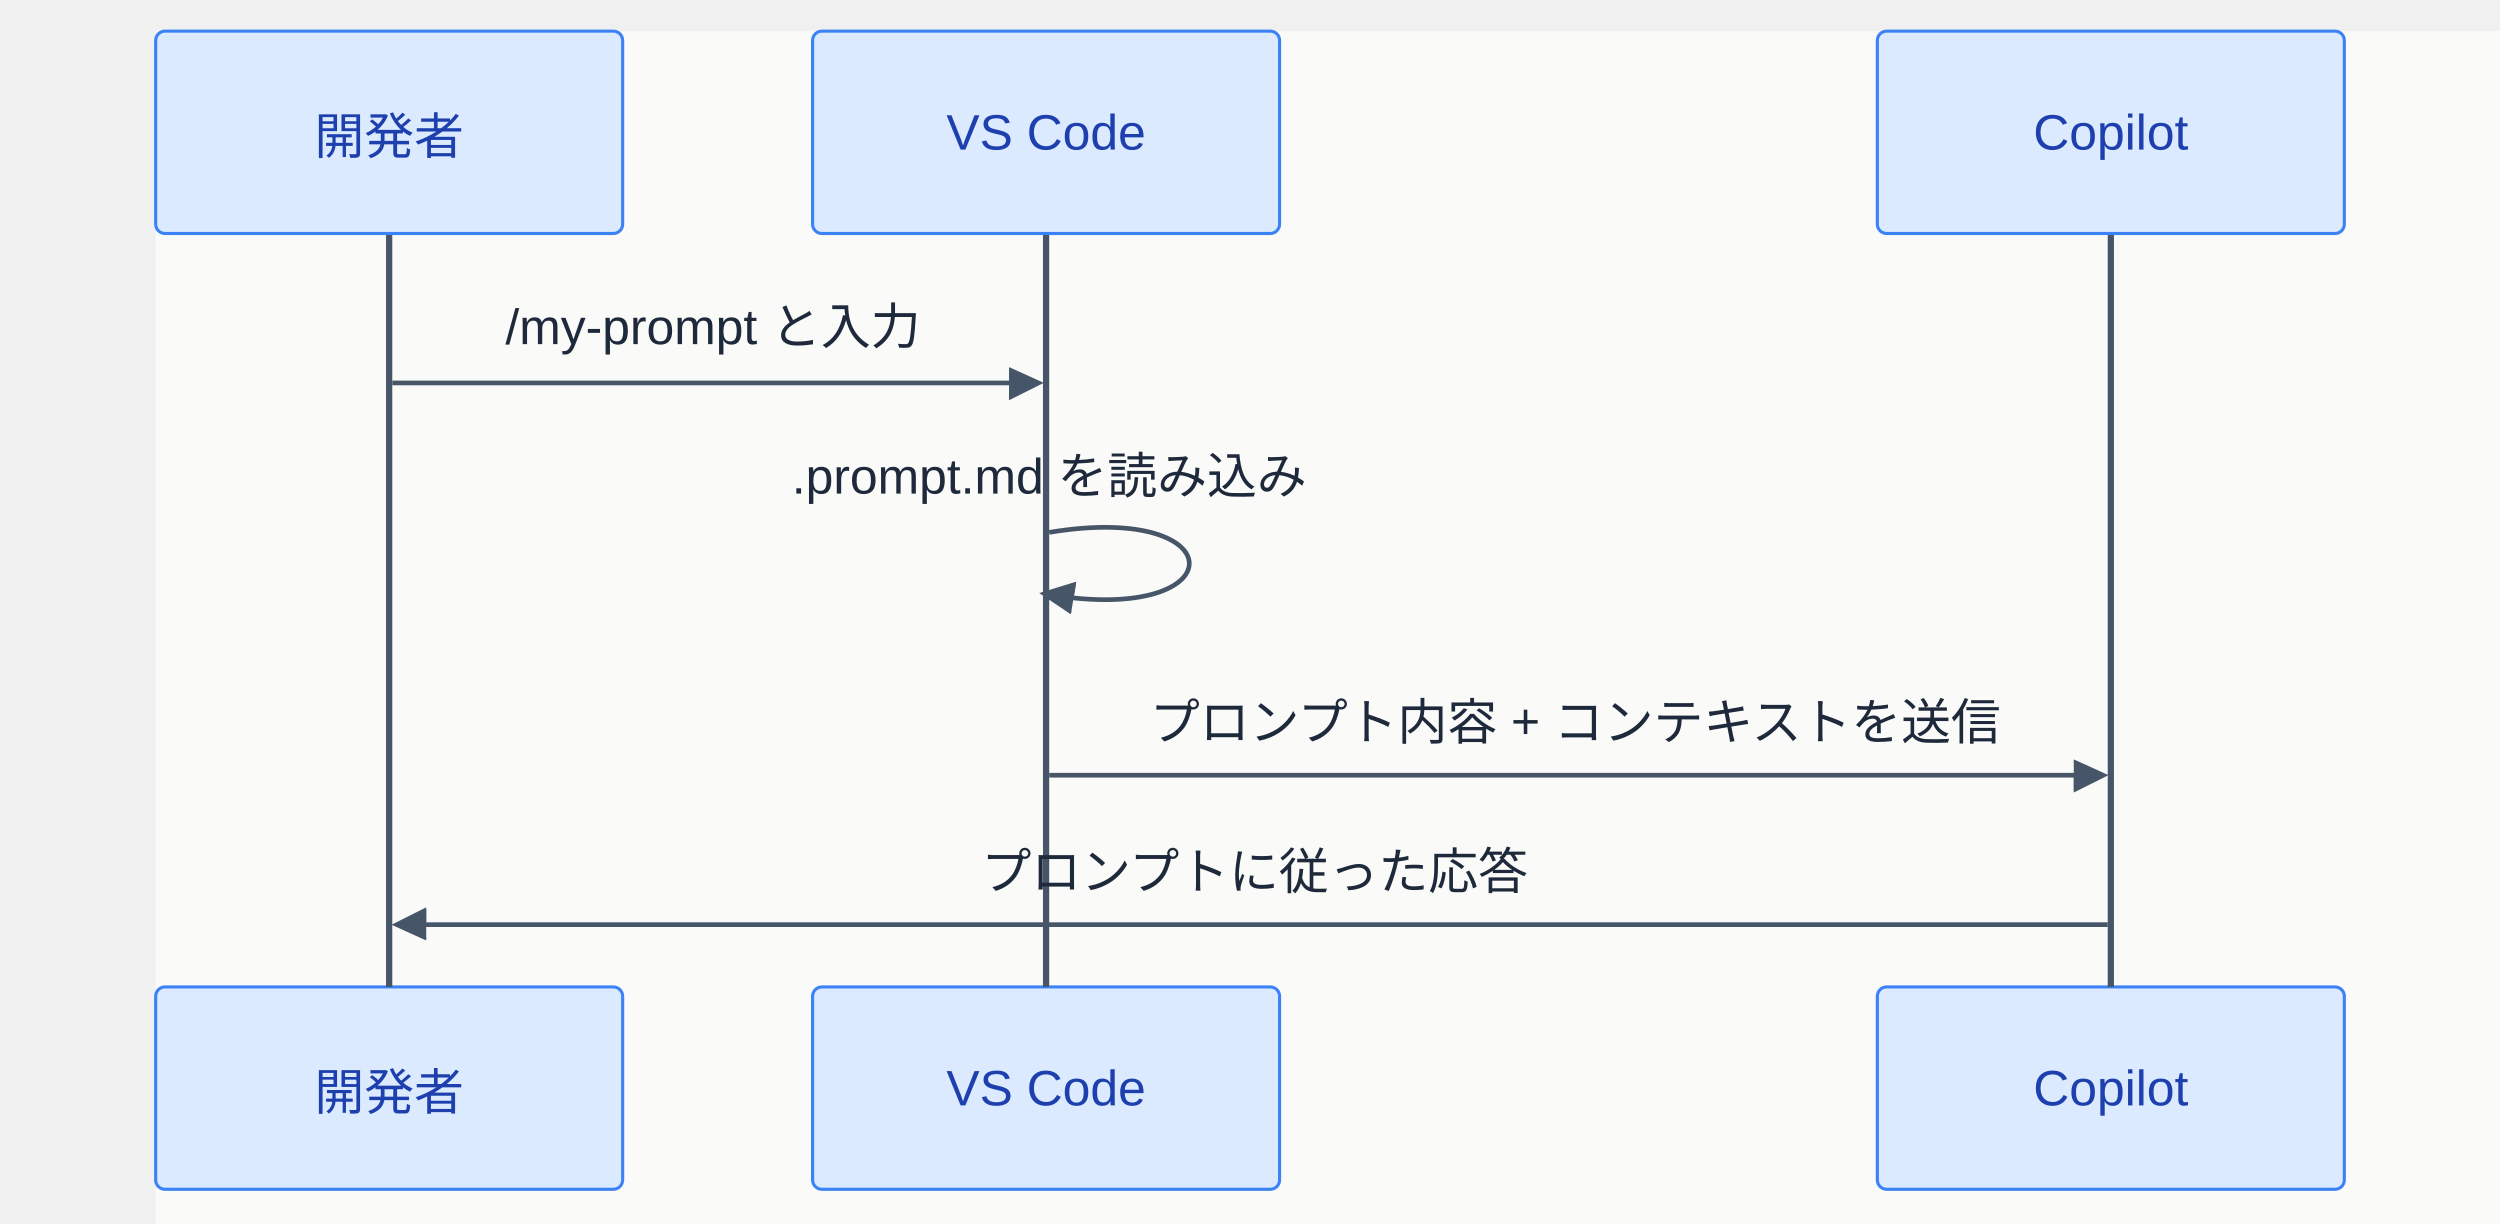
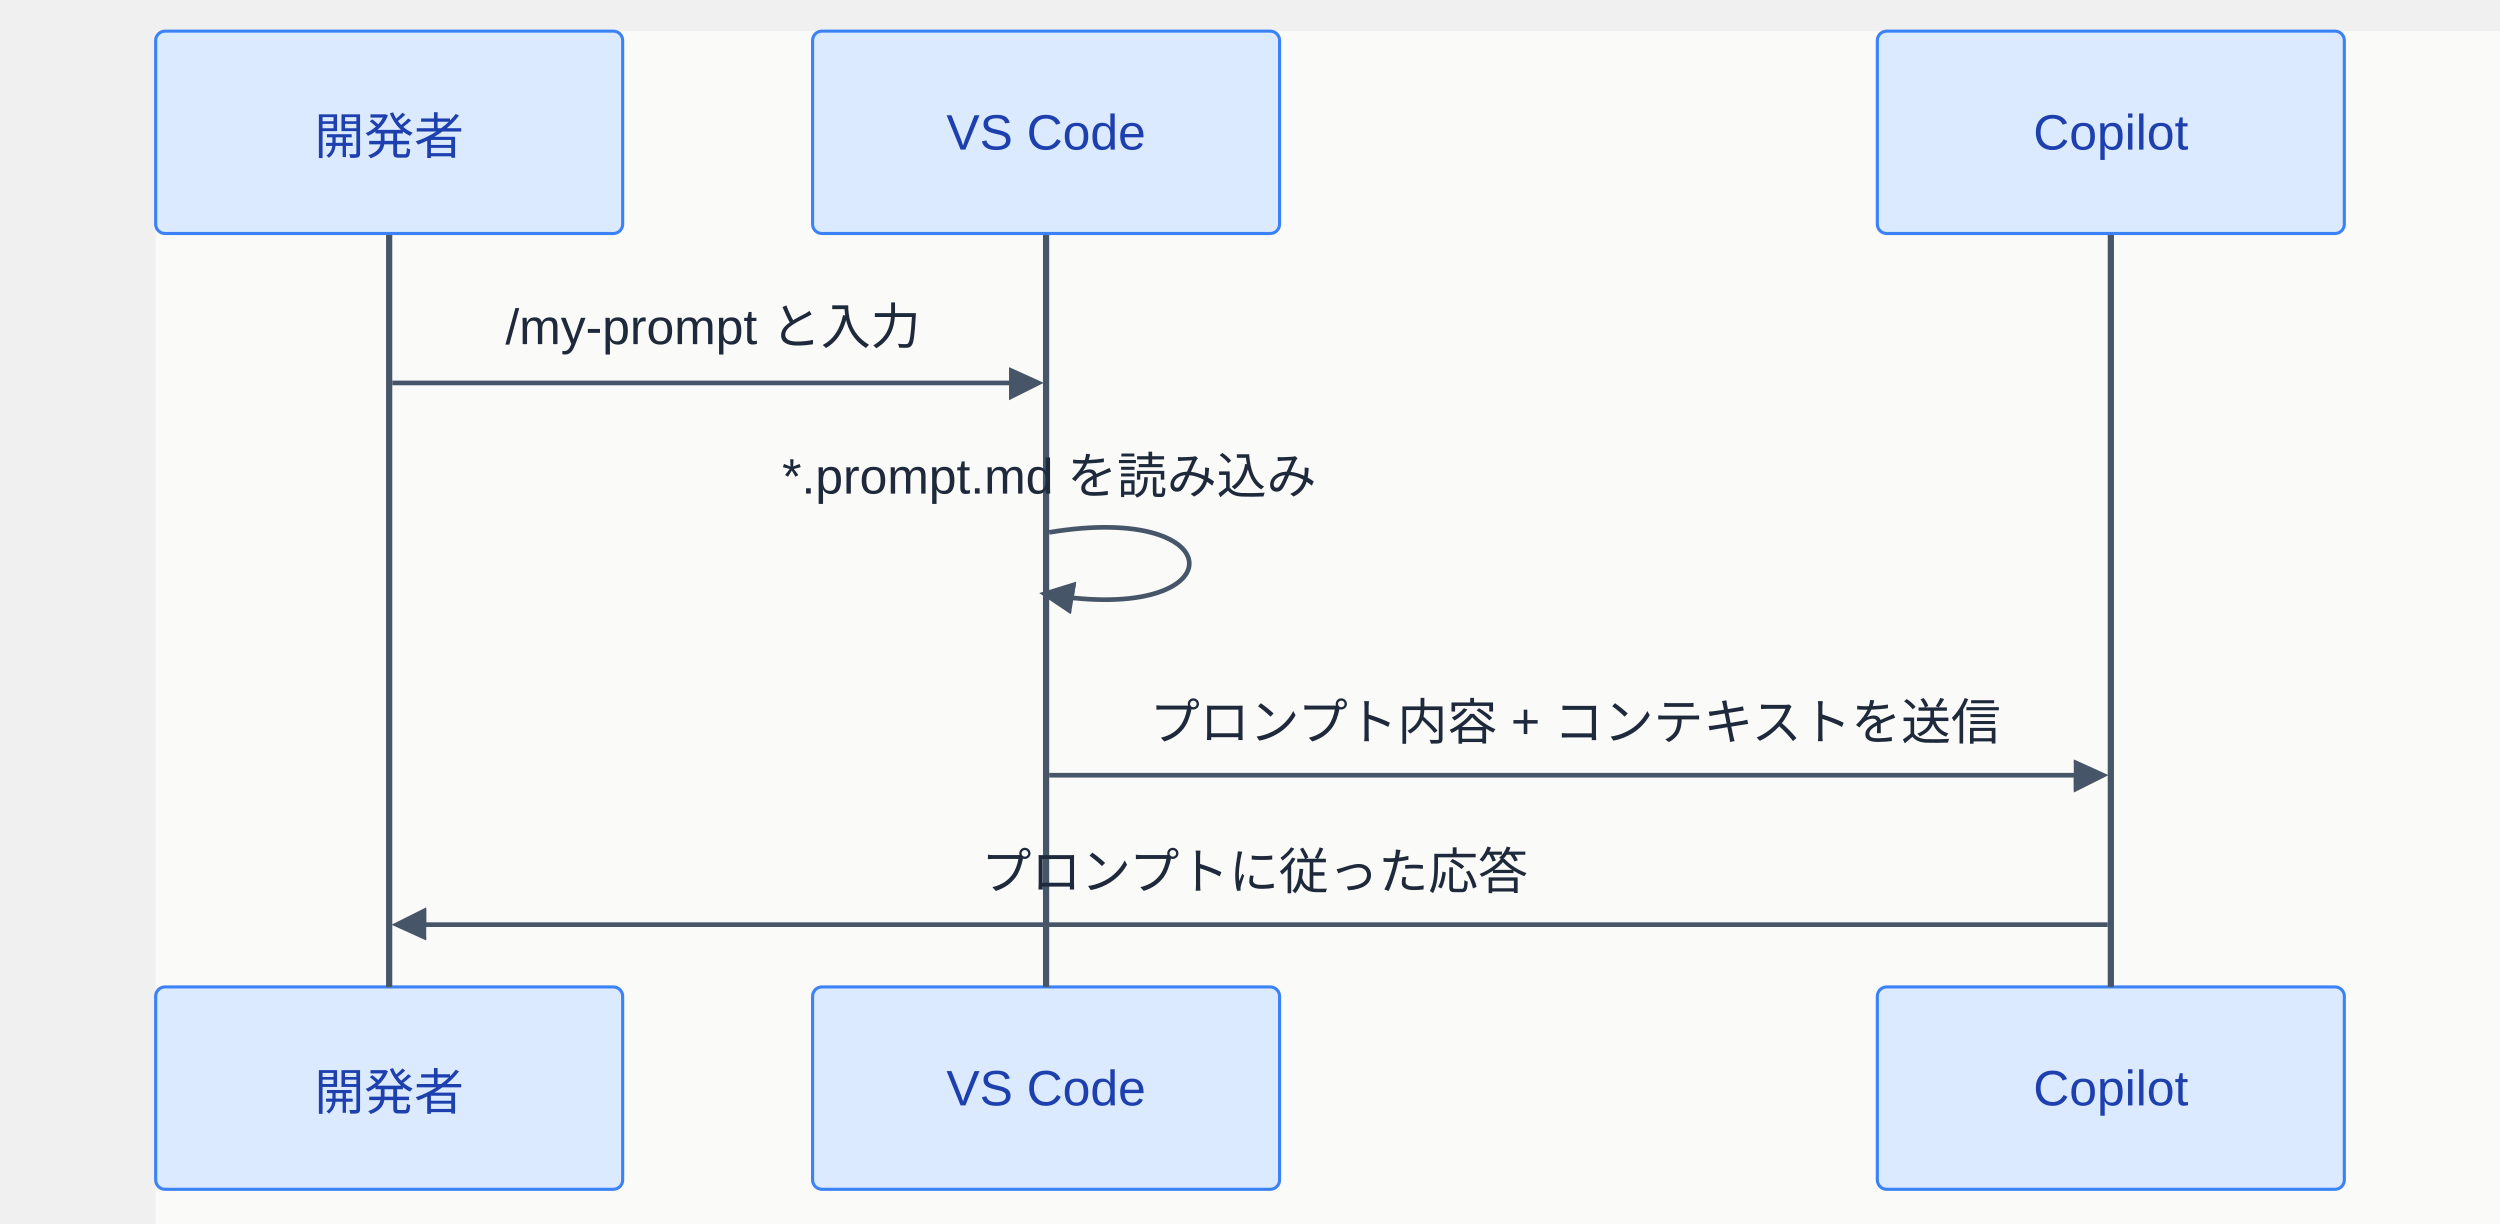
<svg xmlns="http://www.w3.org/2000/svg" id="container" width="803" height="393" viewBox="-50 -10 803 393" role="graphics-document document" aria-roledescription="sequence">
  <rect width="100%" height="100%" fill="#FAFAF8" />
  <g>
    <rect x="553" y="307" fill="#eaeaea" stroke="#666" width="150" height="65" name="C" rx="3" ry="3" class="actor actor-bottom" />
    <text x="628" y="339.5" dominant-baseline="central" alignment-baseline="central" class="actor actor-box" style="text-anchor: middle; font-size: 16px; font-weight: 400;">
      <tspan x="628" dy="0">Copilot</tspan>
    </text>
  </g>
  <g>
    <rect x="211" y="307" fill="#eaeaea" stroke="#666" width="150" height="65" name="V" rx="3" ry="3" class="actor actor-bottom" />
    <text x="286" y="339.5" dominant-baseline="central" alignment-baseline="central" class="actor actor-box" style="text-anchor: middle; font-size: 16px; font-weight: 400;">
      <tspan x="286" dy="0">VS Code</tspan>
    </text>
  </g>
  <g>
    <rect x="0" y="307" fill="#eaeaea" stroke="#666" width="150" height="65" name="U" rx="3" ry="3" class="actor actor-bottom" />
    <text x="75" y="339.5" dominant-baseline="central" alignment-baseline="central" class="actor actor-box" style="text-anchor: middle; font-size: 16px; font-weight: 400;">
      <tspan x="75" dy="0">開発者</tspan>
    </text>
  </g>
  <g>
    <line id="actor2" x1="628" y1="65" x2="628" y2="307" class="actor-line 200" stroke-width="0.5px" stroke="#999" name="C" />
    <g id="root-2">
      <rect x="553" y="0" fill="#eaeaea" stroke="#666" width="150" height="65" name="C" rx="3" ry="3" class="actor actor-top" />
      <text x="628" y="32.5" dominant-baseline="central" alignment-baseline="central" class="actor actor-box" style="text-anchor: middle; font-size: 16px; font-weight: 400;">
        <tspan x="628" dy="0">Copilot</tspan>
      </text>
    </g>
  </g>
  <g>
    <line id="actor1" x1="286" y1="65" x2="286" y2="307" class="actor-line 200" stroke-width="0.5px" stroke="#999" name="V" />
    <g id="root-1">
      <rect x="211" y="0" fill="#eaeaea" stroke="#666" width="150" height="65" name="V" rx="3" ry="3" class="actor actor-top" />
      <text x="286" y="32.5" dominant-baseline="central" alignment-baseline="central" class="actor actor-box" style="text-anchor: middle; font-size: 16px; font-weight: 400;">
        <tspan x="286" dy="0">VS Code</tspan>
      </text>
    </g>
  </g>
  <g>
    <line id="actor0" x1="75" y1="65" x2="75" y2="307" class="actor-line 200" stroke-width="0.5px" stroke="#999" name="U" />
    <g id="root-0">
      <rect x="0" y="0" fill="#eaeaea" stroke="#666" width="150" height="65" name="U" rx="3" ry="3" class="actor actor-top" />
      <text x="75" y="32.5" dominant-baseline="central" alignment-baseline="central" class="actor actor-box" style="text-anchor: middle; font-size: 16px; font-weight: 400;">
        <tspan x="75" dy="0">開発者</tspan>
      </text>
    </g>
  </g>
  <style>#container{font-family:"trebuchet ms",verdana,arial,sans-serif;font-size:15px;fill:#333;}@keyframes edge-animation-frame{from{stroke-dashoffset:0;}}@keyframes dash{to{stroke-dashoffset:0;}}#container .edge-animation-slow{stroke-dasharray:9,5!important;stroke-dashoffset:900;animation:dash 50s linear infinite;stroke-linecap:round;}#container .edge-animation-fast{stroke-dasharray:9,5!important;stroke-dashoffset:900;animation:dash 20s linear infinite;stroke-linecap:round;}#container .error-icon{fill:hsl(220.588, 100%, 98.333%);}#container .error-text{fill:rgb(8.5, 5.75, 0);stroke:rgb(8.5, 5.75, 0);}#container .edge-thickness-normal{stroke-width:1px;}#container .edge-thickness-thick{stroke-width:3.5px;}#container .edge-pattern-solid{stroke-dasharray:0;}#container .edge-thickness-invisible{stroke-width:0;fill:none;}#container .edge-pattern-dashed{stroke-dasharray:3;}#container .edge-pattern-dotted{stroke-dasharray:2;}#container .marker{fill:#000000;stroke:#000000;}#container .marker.cross{stroke:#000000;}#container svg{font-family:"trebuchet ms",verdana,arial,sans-serif;font-size:15px;}#container p{margin:0;}#container .actor{stroke:#3B82F6;fill:#DBEAFE;}#container text.actor&gt;tspan{fill:#1E40AF;stroke:none;}#container .actor-line{stroke:#475569;}#container .innerArc{stroke-width:1.5;stroke-dasharray:none;}#container .messageLine0{stroke-width:1.5;stroke-dasharray:none;stroke:#475569;}#container .messageLine1{stroke-width:1.5;stroke-dasharray:2,2;stroke:#475569;}#container #arrowhead path{fill:#475569;stroke:#475569;}#container .sequenceNumber{fill:#FFFFFF;}#container #sequencenumber{fill:#475569;}#container #crosshead path{fill:#475569;stroke:#475569;}#container .messageText{fill:#1E293B;stroke:none;}#container .labelBox{stroke:#94A3B8;fill:#F1F5F9;}#container .labelText,#container .labelText&gt;tspan{fill:#1E293B;stroke:none;}#container .loopText,#container .loopText&gt;tspan{fill:#1E293B;stroke:none;}#container .loopLine{stroke-width:2px;stroke-dasharray:2,2;stroke:#94A3B8;fill:#94A3B8;}#container .note{stroke:#F59E0B;fill:#FEF3C7;}#container .noteText,#container .noteText&gt;tspan{fill:#92400E;stroke:none;}#container .activation0{fill:#EDE9FE;stroke:#8B5CF6;}#container .activation1{fill:#EDE9FE;stroke:#8B5CF6;}#container .activation2{fill:#EDE9FE;stroke:#8B5CF6;}#container .actorPopupMenu{position:absolute;}#container .actorPopupMenuPanel{position:absolute;fill:#DBEAFE;box-shadow:0px 8px 16px 0px rgba(0,0,0,0.2);filter:drop-shadow(3px 5px 2px rgb(0 0 0 / 0.4));}#container .actor-man line{stroke:#3B82F6;fill:#DBEAFE;}#container .actor-man circle,#container line{stroke:#3B82F6;fill:#DBEAFE;stroke-width:2px;}#container :root{--mermaid-font-family:"trebuchet ms",verdana,arial,sans-serif;}</style>
  <g />
  <defs>
    <symbol id="computer" width="24" height="24">
      <path transform="scale(.5)" d="M2 2v13h20v-13h-20zm18 11h-16v-9h16v9zm-10.228 6l.466-1h3.524l.467 1h-4.457zm14.228 3h-24l2-6h2.104l-1.33 4h18.45l-1.297-4h2.073l2 6zm-5-10h-14v-7h14v7z" />
    </symbol>
  </defs>
  <defs>
    <symbol id="database" fill-rule="evenodd" clip-rule="evenodd">
      <path transform="scale(.5)" d="M12.258.001l.256.004.255.005.253.008.251.01.249.012.247.015.246.016.242.019.241.02.239.023.236.024.233.027.231.028.229.031.225.032.223.034.22.036.217.038.214.04.211.041.208.043.205.045.201.046.198.048.194.05.191.051.187.053.183.054.18.056.175.057.172.059.168.06.163.061.16.063.155.064.15.066.074.033.073.033.071.034.07.034.069.035.068.035.067.035.066.035.064.036.064.036.062.036.06.036.06.037.058.037.058.037.055.038.055.038.053.038.052.038.051.039.05.039.048.039.047.039.045.04.044.04.043.04.041.04.04.041.039.041.037.041.036.041.034.041.033.042.032.042.03.042.029.042.027.042.026.043.024.043.023.043.021.043.02.043.018.044.017.043.015.044.013.044.012.044.011.045.009.044.007.045.006.045.004.045.002.045.001.045v17l-.001.045-.002.045-.004.045-.006.045-.007.045-.009.044-.011.045-.012.044-.013.044-.015.044-.017.043-.018.044-.02.043-.021.043-.023.043-.024.043-.026.043-.027.042-.029.042-.03.042-.032.042-.033.042-.034.041-.036.041-.037.041-.039.041-.04.041-.041.04-.043.04-.044.04-.045.04-.047.039-.048.039-.05.039-.051.039-.052.038-.053.038-.055.038-.055.038-.058.037-.058.037-.06.037-.06.036-.062.036-.064.036-.064.036-.066.035-.067.035-.068.035-.069.035-.07.034-.071.034-.073.033-.074.033-.15.066-.155.064-.16.063-.163.061-.168.06-.172.059-.175.057-.18.056-.183.054-.187.053-.191.051-.194.05-.198.048-.201.046-.205.045-.208.043-.211.041-.214.04-.217.038-.22.036-.223.034-.225.032-.229.031-.231.028-.233.027-.236.024-.239.023-.241.02-.242.019-.246.016-.247.015-.249.012-.251.01-.253.008-.255.005-.256.004-.258.001-.258-.001-.256-.004-.255-.005-.253-.008-.251-.01-.249-.012-.247-.015-.245-.016-.243-.019-.241-.02-.238-.023-.236-.024-.234-.027-.231-.028-.228-.031-.226-.032-.223-.034-.22-.036-.217-.038-.214-.04-.211-.041-.208-.043-.204-.045-.201-.046-.198-.048-.195-.05-.19-.051-.187-.053-.184-.054-.179-.056-.176-.057-.172-.059-.167-.06-.164-.061-.159-.063-.155-.064-.151-.066-.074-.033-.072-.033-.072-.034-.07-.034-.069-.035-.068-.035-.067-.035-.066-.035-.064-.036-.063-.036-.062-.036-.061-.036-.06-.037-.058-.037-.057-.037-.056-.038-.055-.038-.053-.038-.052-.038-.051-.039-.049-.039-.049-.039-.046-.039-.046-.04-.044-.04-.043-.04-.041-.04-.04-.041-.039-.041-.037-.041-.036-.041-.034-.041-.033-.042-.032-.042-.03-.042-.029-.042-.027-.042-.026-.043-.024-.043-.023-.043-.021-.043-.02-.043-.018-.044-.017-.043-.015-.044-.013-.044-.012-.044-.011-.045-.009-.044-.007-.045-.006-.045-.004-.045-.002-.045-.001-.045v-17l.001-.045.002-.045.004-.045.006-.045.007-.045.009-.044.011-.045.012-.044.013-.044.015-.044.017-.043.018-.044.02-.043.021-.043.023-.043.024-.043.026-.043.027-.042.029-.042.03-.042.032-.042.033-.042.034-.041.036-.041.037-.041.039-.041.04-.041.041-.04.043-.04.044-.04.046-.04.046-.039.049-.039.049-.039.051-.039.052-.038.053-.038.055-.038.056-.038.057-.037.058-.037.06-.037.061-.036.062-.036.063-.036.064-.036.066-.035.067-.035.068-.035.069-.035.07-.034.072-.034.072-.033.074-.033.151-.066.155-.064.159-.063.164-.061.167-.06.172-.059.176-.057.179-.056.184-.054.187-.053.19-.051.195-.05.198-.048.201-.046.204-.045.208-.043.211-.041.214-.04.217-.038.22-.036.223-.034.226-.032.228-.031.231-.028.234-.027.236-.024.238-.023.241-.02.243-.019.245-.016.247-.015.249-.012.251-.01.253-.008.255-.005.256-.004.258-.001.258.001zm-9.258 20.499v.01l.001.021.003.021.004.022.005.021.006.022.007.022.009.023.01.022.011.023.012.023.013.023.015.023.016.024.017.023.018.024.019.024.021.024.022.025.023.024.024.025.052.049.056.05.061.051.066.051.07.051.075.051.079.052.084.052.088.052.092.052.097.052.102.051.105.052.11.052.114.051.119.051.123.051.127.05.131.05.135.05.139.048.144.049.147.047.152.047.155.047.16.045.163.045.167.043.171.043.176.041.178.041.183.039.187.039.19.037.194.035.197.035.202.033.204.031.209.03.212.029.216.027.219.025.222.024.226.021.23.02.233.018.236.016.24.015.243.012.246.01.249.008.253.005.256.004.259.001.26-.001.257-.004.254-.005.25-.008.247-.011.244-.012.241-.014.237-.016.233-.018.231-.021.226-.021.224-.024.22-.026.216-.027.212-.028.21-.031.205-.031.202-.034.198-.034.194-.036.191-.037.187-.039.183-.04.179-.04.175-.042.172-.043.168-.044.163-.045.16-.046.155-.046.152-.047.148-.048.143-.049.139-.049.136-.05.131-.05.126-.05.123-.051.118-.052.114-.051.11-.052.106-.052.101-.052.096-.052.092-.052.088-.053.083-.051.079-.052.074-.052.07-.051.065-.051.06-.051.056-.05.051-.05.023-.024.023-.025.021-.024.02-.024.019-.024.018-.024.017-.024.015-.023.014-.024.013-.023.012-.023.01-.023.01-.022.008-.022.006-.022.006-.022.004-.022.004-.021.001-.021.001-.021v-4.127l-.077.055-.08.053-.083.054-.085.053-.087.052-.09.052-.093.051-.095.05-.097.05-.1.049-.102.049-.105.048-.106.047-.109.047-.111.046-.114.045-.115.045-.118.044-.12.043-.122.042-.124.042-.126.041-.128.04-.13.04-.132.038-.134.038-.135.037-.138.037-.139.035-.142.035-.143.034-.144.033-.147.032-.148.031-.15.03-.151.03-.153.029-.154.027-.156.027-.158.026-.159.025-.161.024-.162.023-.163.022-.165.021-.166.02-.167.019-.169.018-.169.017-.171.016-.173.015-.173.014-.175.013-.175.012-.177.011-.178.01-.179.008-.179.008-.181.006-.182.005-.182.004-.184.003-.184.002h-.37l-.184-.002-.184-.003-.182-.004-.182-.005-.181-.006-.179-.008-.179-.008-.178-.01-.176-.011-.176-.012-.175-.013-.173-.014-.172-.015-.171-.016-.17-.017-.169-.018-.167-.019-.166-.02-.165-.021-.163-.022-.162-.023-.161-.024-.159-.025-.157-.026-.156-.027-.155-.027-.153-.029-.151-.03-.15-.03-.148-.031-.146-.032-.145-.033-.143-.034-.141-.035-.14-.035-.137-.037-.136-.037-.134-.038-.132-.038-.13-.04-.128-.04-.126-.041-.124-.042-.122-.042-.12-.044-.117-.043-.116-.045-.113-.045-.112-.046-.109-.047-.106-.047-.105-.048-.102-.049-.1-.049-.097-.05-.095-.05-.093-.052-.09-.051-.087-.052-.085-.053-.083-.054-.08-.054-.077-.054v4.127zm0-5.654v.011l.001.021.003.021.004.021.005.022.006.022.007.022.009.022.01.022.011.023.012.023.013.023.015.024.016.023.017.024.018.024.019.024.021.024.022.024.023.025.024.024.052.05.056.05.061.05.066.051.07.051.075.052.079.051.084.052.088.052.092.052.097.052.102.052.105.052.11.051.114.051.119.052.123.05.127.051.131.05.135.049.139.049.144.048.147.048.152.047.155.046.16.045.163.045.167.044.171.042.176.042.178.04.183.04.187.038.19.037.194.036.197.034.202.033.204.032.209.03.212.028.216.027.219.025.222.024.226.022.23.02.233.018.236.016.24.014.243.012.246.01.249.008.253.006.256.003.259.001.26-.001.257-.003.254-.006.25-.008.247-.01.244-.012.241-.015.237-.016.233-.018.231-.02.226-.022.224-.024.22-.025.216-.027.212-.029.21-.03.205-.032.202-.033.198-.035.194-.036.191-.037.187-.039.183-.039.179-.041.175-.042.172-.043.168-.044.163-.045.16-.045.155-.047.152-.047.148-.048.143-.048.139-.05.136-.049.131-.05.126-.051.123-.051.118-.051.114-.052.11-.052.106-.052.101-.052.096-.052.092-.052.088-.052.083-.052.079-.052.074-.051.07-.052.065-.051.06-.05.056-.051.051-.049.023-.025.023-.024.021-.025.02-.024.019-.024.018-.024.017-.024.015-.023.014-.023.013-.024.012-.022.01-.023.01-.023.008-.022.006-.022.006-.022.004-.021.004-.022.001-.021.001-.021v-4.139l-.077.054-.08.054-.083.054-.085.052-.087.053-.09.051-.093.051-.095.051-.097.05-.1.049-.102.049-.105.048-.106.047-.109.047-.111.046-.114.045-.115.044-.118.044-.12.044-.122.042-.124.042-.126.041-.128.04-.13.039-.132.039-.134.038-.135.037-.138.036-.139.036-.142.035-.143.033-.144.033-.147.033-.148.031-.15.03-.151.03-.153.028-.154.028-.156.027-.158.026-.159.025-.161.024-.162.023-.163.022-.165.021-.166.02-.167.019-.169.018-.169.017-.171.016-.173.015-.173.014-.175.013-.175.012-.177.011-.178.009-.179.009-.179.007-.181.007-.182.005-.182.004-.184.003-.184.002h-.37l-.184-.002-.184-.003-.182-.004-.182-.005-.181-.007-.179-.007-.179-.009-.178-.009-.176-.011-.176-.012-.175-.013-.173-.014-.172-.015-.171-.016-.17-.017-.169-.018-.167-.019-.166-.02-.165-.021-.163-.022-.162-.023-.161-.024-.159-.025-.157-.026-.156-.027-.155-.028-.153-.028-.151-.03-.15-.03-.148-.031-.146-.033-.145-.033-.143-.033-.141-.035-.14-.036-.137-.036-.136-.037-.134-.038-.132-.039-.13-.039-.128-.04-.126-.041-.124-.042-.122-.043-.12-.043-.117-.044-.116-.044-.113-.046-.112-.046-.109-.046-.106-.047-.105-.048-.102-.049-.1-.049-.097-.05-.095-.051-.093-.051-.09-.051-.087-.053-.085-.052-.083-.054-.08-.054-.077-.054v4.139zm0-5.666v.011l.001.02.003.022.004.021.005.022.006.021.007.022.009.023.01.022.011.023.012.023.013.023.015.023.016.024.017.024.018.023.019.024.021.025.022.024.023.024.024.025.052.05.056.05.061.05.066.051.07.051.075.052.079.051.084.052.088.052.092.052.097.052.102.052.105.051.11.052.114.051.119.051.123.051.127.05.131.05.135.05.139.049.144.048.147.048.152.047.155.046.16.045.163.045.167.043.171.043.176.042.178.04.183.04.187.038.19.037.194.036.197.034.202.033.204.032.209.03.212.028.216.027.219.025.222.024.226.021.23.02.233.018.236.017.24.014.243.012.246.01.249.008.253.006.256.003.259.001.26-.001.257-.003.254-.006.25-.008.247-.01.244-.013.241-.014.237-.016.233-.018.231-.02.226-.022.224-.024.22-.025.216-.027.212-.029.21-.03.205-.032.202-.033.198-.035.194-.036.191-.037.187-.039.183-.039.179-.041.175-.042.172-.043.168-.044.163-.045.16-.045.155-.047.152-.047.148-.048.143-.049.139-.049.136-.049.131-.051.126-.05.123-.051.118-.052.114-.051.11-.052.106-.052.101-.052.096-.052.092-.052.088-.052.083-.052.079-.052.074-.052.07-.051.065-.051.06-.051.056-.05.051-.049.023-.025.023-.025.021-.024.02-.024.019-.024.018-.024.017-.024.015-.023.014-.024.013-.023.012-.023.01-.022.01-.023.008-.022.006-.022.006-.022.004-.022.004-.021.001-.021.001-.021v-4.153l-.077.054-.08.054-.083.053-.085.053-.087.053-.09.051-.093.051-.095.051-.097.05-.1.049-.102.048-.105.048-.106.048-.109.046-.111.046-.114.046-.115.044-.118.044-.12.043-.122.043-.124.042-.126.041-.128.04-.13.039-.132.039-.134.038-.135.037-.138.036-.139.036-.142.034-.143.034-.144.033-.147.032-.148.032-.15.03-.151.03-.153.028-.154.028-.156.027-.158.026-.159.024-.161.024-.162.023-.163.023-.165.021-.166.02-.167.019-.169.018-.169.017-.171.016-.173.015-.173.014-.175.013-.175.012-.177.01-.178.01-.179.009-.179.007-.181.006-.182.006-.182.004-.184.003-.184.001-.185.001-.185-.001-.184-.001-.184-.003-.182-.004-.182-.006-.181-.006-.179-.007-.179-.009-.178-.01-.176-.01-.176-.012-.175-.013-.173-.014-.172-.015-.171-.016-.17-.017-.169-.018-.167-.019-.166-.02-.165-.021-.163-.023-.162-.023-.161-.024-.159-.024-.157-.026-.156-.027-.155-.028-.153-.028-.151-.03-.15-.03-.148-.032-.146-.032-.145-.033-.143-.034-.141-.034-.14-.036-.137-.036-.136-.037-.134-.038-.132-.039-.13-.039-.128-.041-.126-.041-.124-.041-.122-.043-.12-.043-.117-.044-.116-.044-.113-.046-.112-.046-.109-.046-.106-.048-.105-.048-.102-.048-.1-.05-.097-.049-.095-.051-.093-.051-.09-.052-.087-.052-.085-.053-.083-.053-.08-.054-.077-.054v4.153zm8.74-8.179l-.257.004-.254.005-.25.008-.247.011-.244.012-.241.014-.237.016-.233.018-.231.021-.226.022-.224.023-.22.026-.216.027-.212.028-.21.031-.205.032-.202.033-.198.034-.194.036-.191.038-.187.038-.183.04-.179.041-.175.042-.172.043-.168.043-.163.045-.16.046-.155.046-.152.048-.148.048-.143.048-.139.049-.136.05-.131.05-.126.051-.123.051-.118.051-.114.052-.11.052-.106.052-.101.052-.096.052-.092.052-.088.052-.083.052-.079.052-.074.051-.07.052-.065.051-.06.05-.056.05-.051.05-.023.025-.023.024-.021.024-.02.025-.019.024-.018.024-.017.023-.015.024-.014.023-.013.023-.012.023-.01.023-.01.022-.008.022-.006.023-.006.021-.004.022-.004.021-.001.021-.001.021.001.021.001.021.004.021.004.022.006.021.006.023.008.022.01.022.01.023.012.023.013.023.014.023.015.024.017.023.018.024.019.024.02.025.021.024.023.024.023.025.051.05.056.05.06.05.065.051.07.052.074.051.079.052.083.052.088.052.092.052.096.052.101.052.106.052.11.052.114.052.118.051.123.051.126.051.131.05.136.05.139.049.143.048.148.048.152.048.155.046.16.046.163.045.168.043.172.043.175.042.179.041.183.04.187.038.191.038.194.036.198.034.202.033.205.032.21.031.212.028.216.027.22.026.224.023.226.022.231.021.233.018.237.016.241.014.244.012.247.011.25.008.254.005.257.004.26.001.26-.001.257-.004.254-.005.25-.008.247-.011.244-.012.241-.014.237-.016.233-.018.231-.021.226-.022.224-.023.22-.026.216-.027.212-.028.21-.031.205-.032.202-.033.198-.034.194-.036.191-.038.187-.038.183-.04.179-.041.175-.042.172-.043.168-.043.163-.045.16-.046.155-.046.152-.048.148-.048.143-.048.139-.049.136-.05.131-.05.126-.051.123-.051.118-.051.114-.052.11-.052.106-.052.101-.052.096-.052.092-.052.088-.052.083-.052.079-.052.074-.051.07-.052.065-.051.06-.05.056-.05.051-.05.023-.025.023-.024.021-.024.02-.025.019-.024.018-.024.017-.023.015-.024.014-.023.013-.023.012-.023.01-.023.01-.022.008-.022.006-.023.006-.021.004-.022.004-.021.001-.021.001-.021-.001-.021-.001-.021-.004-.021-.004-.022-.006-.021-.006-.023-.008-.022-.01-.022-.01-.023-.012-.023-.013-.023-.014-.023-.015-.024-.017-.023-.018-.024-.019-.024-.02-.025-.021-.024-.023-.024-.023-.025-.051-.05-.056-.05-.06-.05-.065-.051-.07-.052-.074-.051-.079-.052-.083-.052-.088-.052-.092-.052-.096-.052-.101-.052-.106-.052-.11-.052-.114-.052-.118-.051-.123-.051-.126-.051-.131-.05-.136-.05-.139-.049-.143-.048-.148-.048-.152-.048-.155-.046-.16-.046-.163-.045-.168-.043-.172-.043-.175-.042-.179-.041-.183-.04-.187-.038-.191-.038-.194-.036-.198-.034-.202-.033-.205-.032-.21-.031-.212-.028-.216-.027-.22-.026-.224-.023-.226-.022-.231-.021-.233-.018-.237-.016-.241-.014-.244-.012-.247-.011-.25-.008-.254-.005-.257-.004-.26-.001-.26.001z" />
    </symbol>
  </defs>
  <defs>
    <symbol id="clock" width="24" height="24">
      <path transform="scale(.5)" d="M12 2c5.514 0 10 4.486 10 10s-4.486 10-10 10-10-4.486-10-10 4.486-10 10-10zm0-2c-6.627 0-12 5.373-12 12s5.373 12 12 12 12-5.373 12-12-5.373-12-12-12zm5.848 12.459c.202.038.202.333.001.372-1.907.361-6.045 1.111-6.547 1.111-.719 0-1.301-.582-1.301-1.301 0-.512.77-5.447 1.125-7.445.034-.192.312-.181.343.014l.985 6.238 5.394 1.011z" />
    </symbol>
  </defs>
  <defs>
    <marker id="arrowhead" refX="7.9" refY="5" markerUnits="userSpaceOnUse" markerWidth="12" markerHeight="12" orient="auto-start-reverse">
      <path d="M -1 0 L 10 5 L 0 10 z" />
    </marker>
  </defs>
  <defs>
    <marker id="crosshead" markerWidth="15" markerHeight="8" orient="auto" refX="4" refY="4.5">
      <path fill="none" stroke="#000000" stroke-width="1pt" d="M 1,2 L 6,7 M 6,2 L 1,7" style="stroke-dasharray: 0, 0;" />
    </marker>
  </defs>
  <defs>
    <marker id="filled-head" refX="15.5" refY="7" markerWidth="20" markerHeight="28" orient="auto">
      <path d="M 18,7 L9,13 L14,7 L9,1 Z" />
    </marker>
  </defs>
  <defs>
    <marker id="sequencenumber" refX="15" refY="15" markerWidth="60" markerHeight="40" orient="auto">
      <circle cx="15" cy="15" r="6" />
    </marker>
  </defs>
  <text x="179" y="80" text-anchor="middle" dominant-baseline="middle" alignment-baseline="middle" class="messageText" dy="1em" style="font-size: 16px; font-weight: 400;">/my-prompt と入力</text>
  <line x1="76" y1="113" x2="282" y2="113" class="messageLine0" stroke-width="2" stroke="none" marker-end="url(#arrowhead)" style="fill: none;" />
-   <text x="287" y="128" text-anchor="middle" dominant-baseline="middle" alignment-baseline="middle" class="messageText" dy="1em" style="font-size: 16px; font-weight: 400;">.prompt.md を読み込み</text>
+   <text x="287" y="128" text-anchor="middle" dominant-baseline="middle" alignment-baseline="middle" class="messageText" dy="1em" style="font-size: 16px; font-weight: 400;">*.prompt.md を読み込み</text>
  <path d="M 287,161 C 347,151 347,191 287,181" class="messageLine0" stroke-width="2" stroke="none" marker-end="url(#arrowhead)" style="fill: none;" />
  <text x="456" y="206" text-anchor="middle" dominant-baseline="middle" alignment-baseline="middle" class="messageText" dy="1em" style="font-size: 16px; font-weight: 400;">プロンプト内容 + コンテキストを送信</text>
  <line x1="287" y1="239" x2="624" y2="239" class="messageLine0" stroke-width="2" stroke="none" marker-end="url(#arrowhead)" style="fill: none;" />
  <text x="353" y="254" text-anchor="middle" dominant-baseline="middle" alignment-baseline="middle" class="messageText" dy="1em" style="font-size: 16px; font-weight: 400;">プロンプトに従った応答</text>
  <line x1="627" y1="287" x2="79" y2="287" class="messageLine0" stroke-width="2" stroke="none" marker-end="url(#arrowhead)" style="fill: none;" />
</svg>
